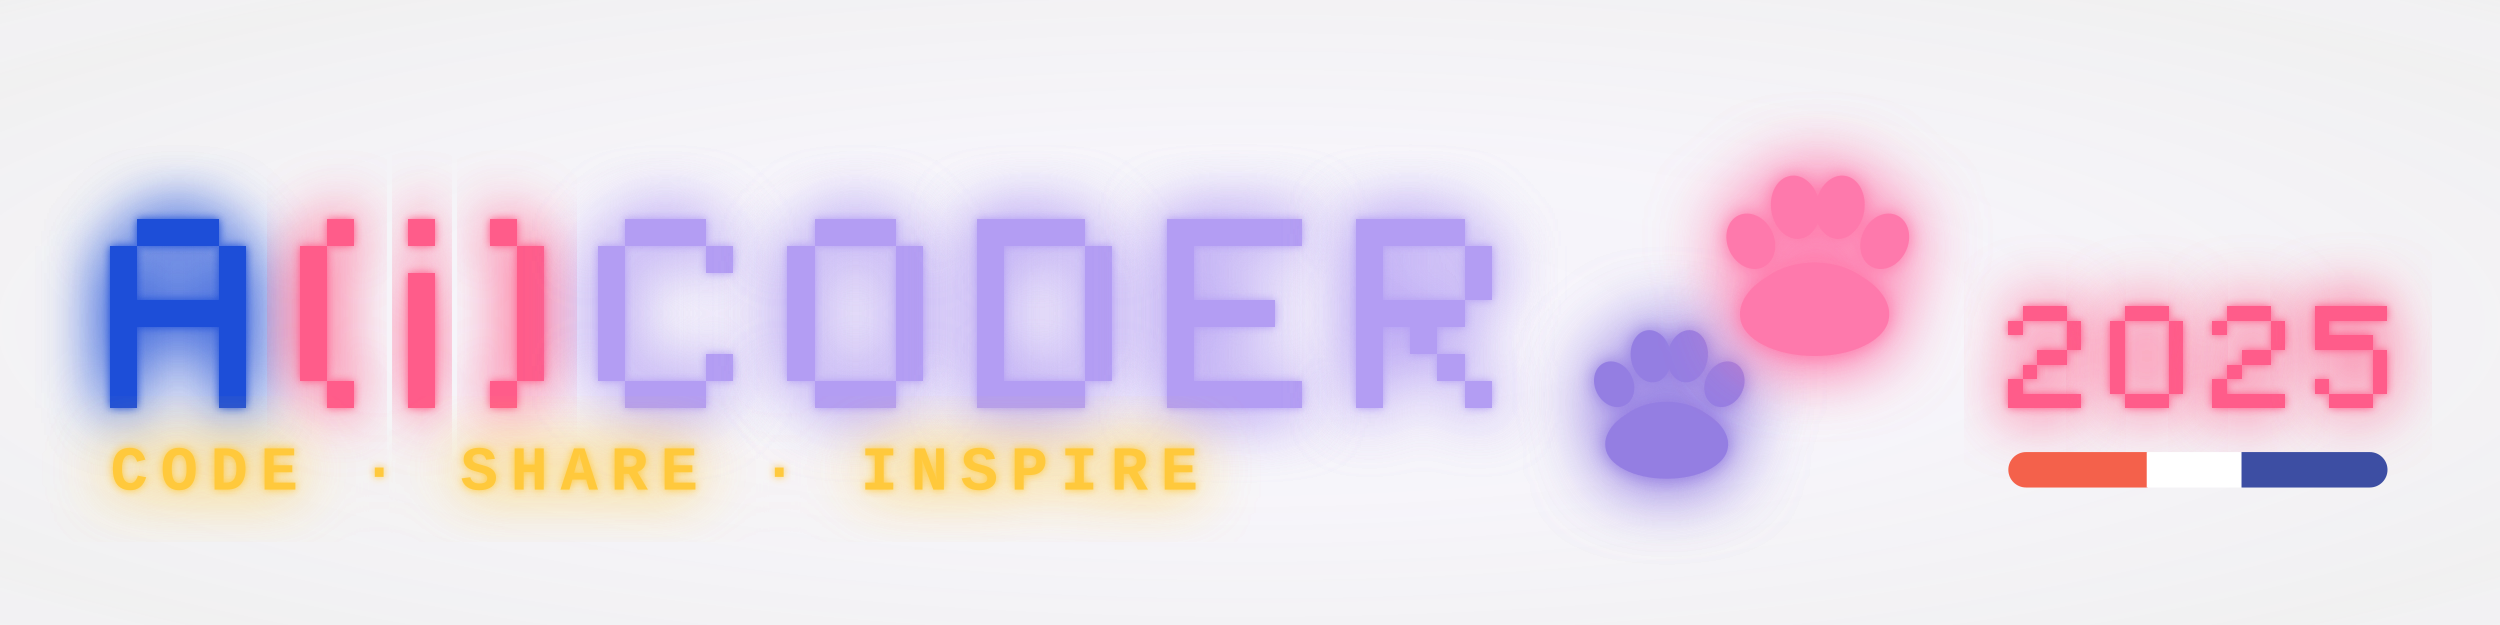
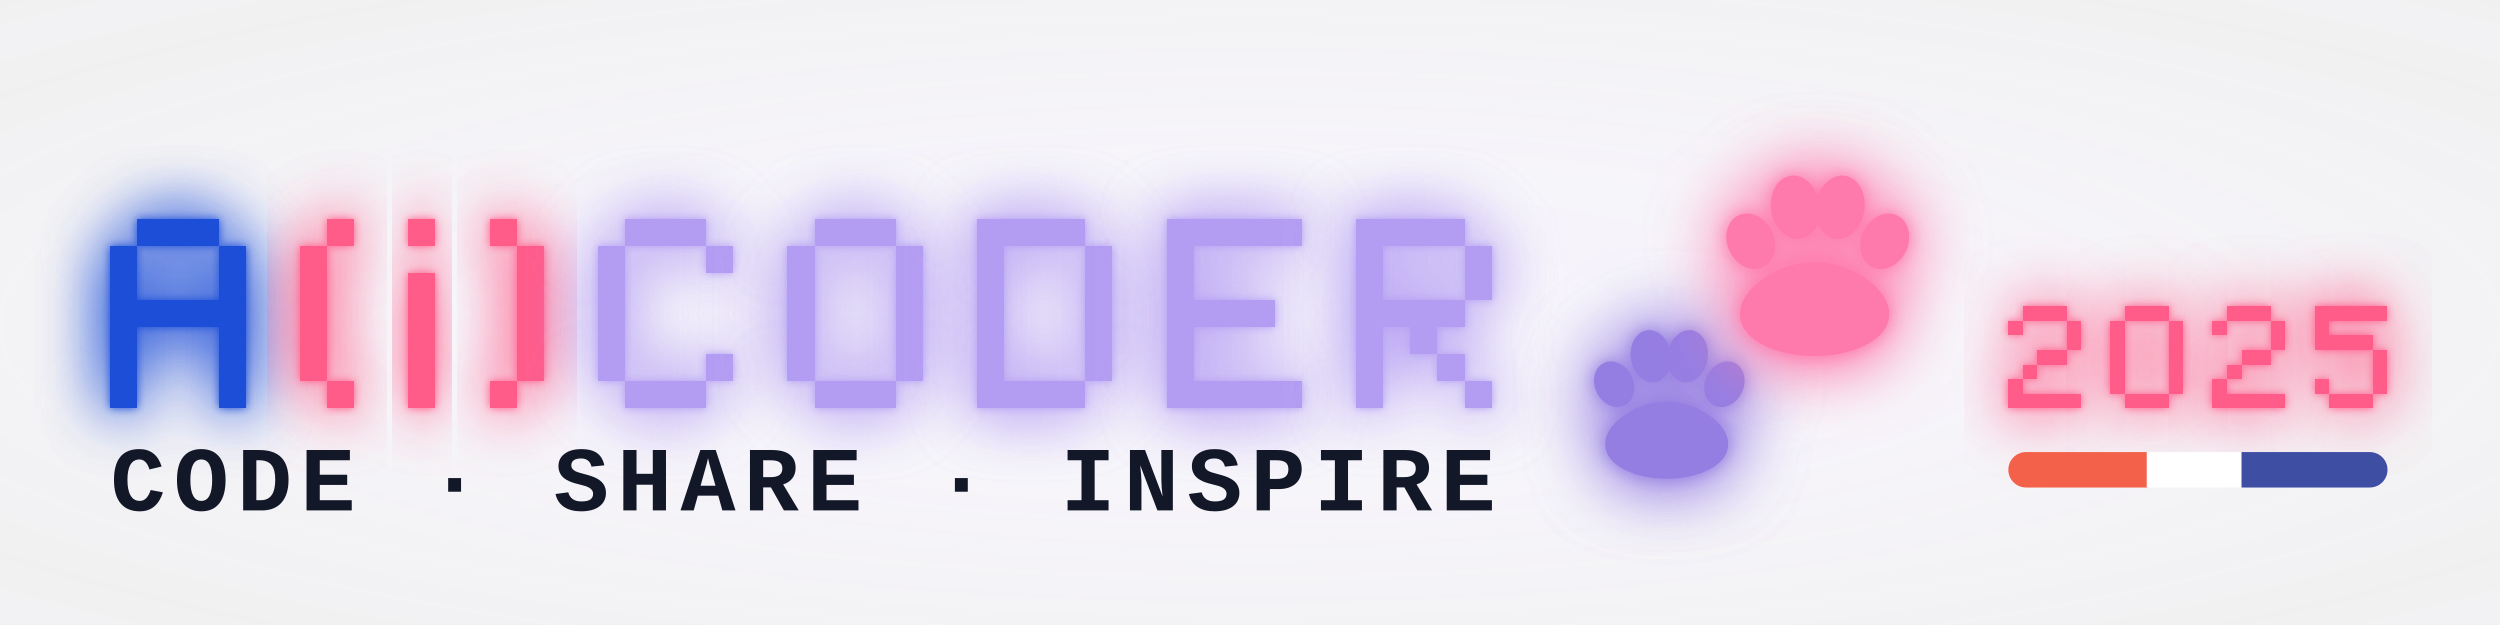
<svg xmlns="http://www.w3.org/2000/svg" viewBox="0 0 1200 300" width="1200" height="300">
  <style>
.tube   { animation: sc-warm 2.6s steps(1, end) var(--wd, 0s) 1 both; }
.tube-s { animation: sc-stut var(--sp, 13s) steps(1, end) var(--sd, 0s) infinite; }
.tube-b { animation: sc-breathe var(--bp, 6s) ease-in-out var(--bd, 0s) infinite; }
@keyframes sc-warm {
0%   { opacity: 0; }
3%   { opacity: 1; }
6%   { opacity: .06; }
10%  { opacity: .85; }
13%  { opacity: 0; }
21%  { opacity: 1; }
25%  { opacity: .1; }
28%  { opacity: 1; }
32%  { opacity: .35; }
36%  { opacity: 1; }
41%  { opacity: .15; }
46%  { opacity: 1; }
100% { opacity: 1; }
}
/* Lit at 0% so a cancelled animation leaves the sign on. */
@keyframes sc-stut {
0%, 95.6%   { opacity: 1; }
96%         { opacity: .07; }
96.4%       { opacity: 1; }
97.2%       { opacity: .14; }
97.6%, 100% { opacity: 1; }
}
@keyframes sc-breathe {
0%, 100% { opacity: 1; }
50%      { opacity: .87; }
}
@media (prefers-reduced-motion: reduce) {
.tube, .tube-s, .tube-b { animation: none; opacity: 1; }
}
</style>
  <defs>
    <radialGradient id="gg1i" cx="50%" cy="52%" r="72%">
      <stop offset="0%" stop-color="#FFFFFF" />
      <stop offset="38%" stop-color="#FFFFFF" stop-opacity=".94" />
      <stop offset="68%" stop-color="#FFFFFF" stop-opacity=".45" />
      <stop offset="88%" stop-color="#FFFFFF" stop-opacity=".12" />
      <stop offset="100%" stop-color="#000000" />
    </radialGradient>
    <mask id="gm1j">
      <rect width="1200" height="300" fill="url(#gg1i)" />
    </mask>
    <filter id="b1l" x="-60%" y="-120%" width="220%" height="340%" color-interpolation-filters="sRGB">
      <feGaussianBlur in="SourceGraphic" stdDeviation="15" result="far" />
      <feGaussianBlur in="SourceGraphic" stdDeviation="2" result="near" />
      <feMerge>
        <feMergeNode in="far" />
        <feMergeNode in="far" />
        <feMergeNode in="near" />
        <feMergeNode in="SourceGraphic" />
      </feMerge>
    </filter>
    <filter id="b1m" x="-60%" y="-120%" width="220%" height="340%" color-interpolation-filters="sRGB">
      <feGaussianBlur in="SourceGraphic" stdDeviation="18" result="far" />
      <feGaussianBlur in="SourceGraphic" stdDeviation="4" result="near" />
      <feMerge>
        <feMergeNode in="far" />
        <feMergeNode in="far" />
        <feMergeNode in="near" />
        <feMergeNode in="SourceGraphic" />
      </feMerge>
    </filter>
  </defs>
  <g mask="url(#gm1j)">
    <rect width="1200" height="300" fill="#F7F5FB" />
  </g>
  <g class="tube" style="--wd:0.21s;--bp:6.92s;--bd:-5.72s;--sp:9.59s;--sd:-1.49s">
    <g class="tube-s">
      <g class="tube-b" filter="url(#b1l)">
        <g fill="#1D4ED8" shape-rendering="crispEdges">
          <rect x="66" y="105" width="39" height="13" />
          <rect x="53" y="118" width="13" height="13" />
          <rect x="105" y="118" width="13" height="13" />
          <rect x="53" y="131" width="13" height="13" />
          <rect x="105" y="131" width="13" height="13" />
          <rect x="53" y="144" width="65" height="13" />
          <rect x="53" y="157" width="13" height="13" />
          <rect x="105" y="157" width="13" height="13" />
          <rect x="53" y="170" width="13" height="13" />
          <rect x="105" y="170" width="13" height="13" />
          <rect x="53" y="183" width="13" height="13" />
          <rect x="105" y="183" width="13" height="13" />
        </g>
      </g>
    </g>
  </g>
  <g class="tube" style="--wd:0.15s;--bp:6.47s;--bd:-3.48s;--sp:11.91s;--sd:-1.33s">
    <g class="tube-s">
      <g class="tube-b" filter="url(#b1l)">
        <g fill="#FF5C8A" shape-rendering="crispEdges">
          <rect x="157" y="105" width="13" height="13" />
          <rect x="144" y="118" width="13" height="13" />
          <rect x="144" y="131" width="13" height="13" />
          <rect x="144" y="144" width="13" height="13" />
          <rect x="144" y="157" width="13" height="13" />
          <rect x="144" y="170" width="13" height="13" />
          <rect x="157" y="183" width="13" height="13" />
        </g>
      </g>
    </g>
  </g>
  <g class="tube" style="--wd:0.45s;--bp:6.18s;--bd:-0.21s;--sp:11.68s;--sd:-9.47s">
    <g class="tube-s">
      <g class="tube-b" filter="url(#b1l)">
        <g fill="#FF5C8A" shape-rendering="crispEdges">
          <rect x="196" y="105" width="13" height="13" />
          <rect x="196" y="131" width="13" height="13" />
          <rect x="196" y="144" width="13" height="13" />
          <rect x="196" y="157" width="13" height="13" />
          <rect x="196" y="170" width="13" height="13" />
          <rect x="196" y="183" width="13" height="13" />
        </g>
      </g>
    </g>
  </g>
  <g class="tube" style="--wd:0.31s;--bp:5.71s;--bd:-0.61s;--sp:16.53s;--sd:-3.29s">
    <g class="tube-s">
      <g class="tube-b" filter="url(#b1l)">
        <g fill="#FF5C8A" shape-rendering="crispEdges">
          <rect x="235" y="105" width="13" height="13" />
          <rect x="248" y="118" width="13" height="13" />
          <rect x="248" y="131" width="13" height="13" />
          <rect x="248" y="144" width="13" height="13" />
          <rect x="248" y="157" width="13" height="13" />
          <rect x="248" y="170" width="13" height="13" />
          <rect x="235" y="183" width="13" height="13" />
        </g>
      </g>
    </g>
  </g>
  <g class="tube" style="--wd:0.45s;--bp:7.14s;--bd:-1.91s;--sp:13.3s;--sd:-2.5s">
    <g class="tube-s">
      <g class="tube-b" filter="url(#b1l)">
        <g fill="#B39DF3" shape-rendering="crispEdges">
          <rect x="300" y="105" width="39" height="13" />
          <rect x="287" y="118" width="13" height="13" />
          <rect x="339" y="118" width="13" height="13" />
          <rect x="287" y="131" width="13" height="13" />
          <rect x="287" y="144" width="13" height="13" />
          <rect x="287" y="157" width="13" height="13" />
          <rect x="287" y="170" width="13" height="13" />
          <rect x="339" y="170" width="13" height="13" />
          <rect x="300" y="183" width="39" height="13" />
        </g>
      </g>
    </g>
  </g>
  <g class="tube" style="--wd:0.34s;--bp:6.96s;--bd:-6.78s;--sp:13.55s;--sd:-9.22s">
    <g class="tube-s">
      <g class="tube-b" filter="url(#b1l)">
        <g fill="#B39DF3" shape-rendering="crispEdges">
          <rect x="391" y="105" width="39" height="13" />
          <rect x="378" y="118" width="13" height="13" />
          <rect x="430" y="118" width="13" height="13" />
          <rect x="378" y="131" width="13" height="13" />
          <rect x="430" y="131" width="13" height="13" />
          <rect x="378" y="144" width="13" height="13" />
          <rect x="430" y="144" width="13" height="13" />
          <rect x="378" y="157" width="13" height="13" />
          <rect x="430" y="157" width="13" height="13" />
          <rect x="378" y="170" width="13" height="13" />
          <rect x="430" y="170" width="13" height="13" />
          <rect x="391" y="183" width="39" height="13" />
        </g>
      </g>
    </g>
  </g>
  <g class="tube" style="--wd:0.06s;--bp:6.31s;--bd:-2.7s;--sp:13.53s;--sd:-12.61s">
    <g class="tube-s">
      <g class="tube-b" filter="url(#b1l)">
        <g fill="#B39DF3" shape-rendering="crispEdges">
          <rect x="469" y="105" width="52" height="13" />
          <rect x="469" y="118" width="13" height="13" />
          <rect x="521" y="118" width="13" height="13" />
          <rect x="469" y="131" width="13" height="13" />
          <rect x="521" y="131" width="13" height="13" />
          <rect x="469" y="144" width="13" height="13" />
          <rect x="521" y="144" width="13" height="13" />
          <rect x="469" y="157" width="13" height="13" />
          <rect x="521" y="157" width="13" height="13" />
          <rect x="469" y="170" width="13" height="13" />
          <rect x="521" y="170" width="13" height="13" />
          <rect x="469" y="183" width="52" height="13" />
        </g>
      </g>
    </g>
  </g>
  <g class="tube" style="--wd:0.42s;--bp:6.36s;--bd:-0.02s;--sp:13.6s;--sd:-9.14s">
    <g class="tube-s">
      <g class="tube-b" filter="url(#b1l)">
        <g fill="#B39DF3" shape-rendering="crispEdges">
          <rect x="560" y="105" width="65" height="13" />
          <rect x="560" y="118" width="13" height="13" />
          <rect x="560" y="131" width="13" height="13" />
          <rect x="560" y="144" width="52" height="13" />
          <rect x="560" y="157" width="13" height="13" />
          <rect x="560" y="170" width="13" height="13" />
          <rect x="560" y="183" width="65" height="13" />
        </g>
      </g>
    </g>
  </g>
  <g class="tube" style="--wd:0.03s;--bp:6.36s;--bd:-3.18s;--sp:13.55s;--sd:-13.21s">
    <g class="tube-s">
      <g class="tube-b" filter="url(#b1l)">
        <g fill="#B39DF3" shape-rendering="crispEdges">
          <rect x="651" y="105" width="52" height="13" />
          <rect x="651" y="118" width="13" height="13" />
          <rect x="703" y="118" width="13" height="13" />
          <rect x="651" y="131" width="13" height="13" />
          <rect x="703" y="131" width="13" height="13" />
          <rect x="651" y="144" width="52" height="13" />
          <rect x="651" y="157" width="13" height="13" />
          <rect x="677" y="157" width="13" height="13" />
          <rect x="651" y="170" width="13" height="13" />
          <rect x="690" y="170" width="13" height="13" />
          <rect x="651" y="183" width="13" height="13" />
          <rect x="703" y="183" width="13" height="13" />
        </g>
      </g>
    </g>
  </g>
  <g opacity=".92">
    <g class="tube" style="--wd:0.31s;--bp:7.22s;--bd:-3.09s;--sp:12.98s;--sd:-8.03s">
      <g class="tube-s">
        <g class="tube-b" filter="url(#b1m)">
          <g transform="translate(758 150) scale(0.84)" fill="#8C74E0">
            <ellipse cx="20" cy="41" rx="11" ry="13.5" transform="rotate(-26 20 41)" />
            <ellipse cx="41" cy="25" rx="11.5" ry="15" transform="rotate(-9 41 25)" />
            <ellipse cx="62" cy="25" rx="11.5" ry="15" transform="rotate(9 62 25)" />
            <ellipse cx="83" cy="41" rx="11" ry="13.5" transform="rotate(26 83 41)" />
            <path d="M50 51C58 51 66 53 73 58C81 63 86 70 85 77C84 87 69 95 50 95C31 95 16 87 15 77C14 70 19 63 27 58C34 53 42 51 50 51Z" />
          </g>
        </g>
      </g>
    </g>
    <g class="tube" style="--wd:0.39s;--bp:5.11s;--bd:-4.89s;--sp:9.81s;--sd:-7.63s">
      <g class="tube-s">
        <g class="tube-b" filter="url(#b1m)">
          <g transform="translate(820 74) scale(1.02)" fill="#FF6FA5">
            <ellipse cx="20" cy="41" rx="11" ry="13.5" transform="rotate(-26 20 41)" />
            <ellipse cx="41" cy="25" rx="11.5" ry="15" transform="rotate(-9 41 25)" />
            <ellipse cx="62" cy="25" rx="11.5" ry="15" transform="rotate(9 62 25)" />
            <ellipse cx="83" cy="41" rx="11" ry="13.5" transform="rotate(26 83 41)" />
            <path d="M50 51C58 51 66 53 73 58C81 63 86 70 85 77C84 87 69 95 50 95C31 95 16 87 15 77C14 70 19 63 27 58C34 53 42 51 50 51Z" />
          </g>
        </g>
      </g>
    </g>
  </g>
  <g class="tube" style="--wd:0.42s;--bp:6.47s;--bd:-2.6s;--sp:14.04s;--sd:-13.09s">
    <g class="tube-s">
      <g class="tube-b" filter="url(#b1l)">
        <g fill="#FF5C8A" shape-rendering="crispEdges">
          <rect x="971" y="147" width="21" height="7" />
          <rect x="964" y="154" width="7" height="7" />
          <rect x="992" y="154" width="7" height="7" />
          <rect x="992" y="161" width="7" height="7" />
          <rect x="978" y="168" width="14" height="7" />
          <rect x="971" y="175" width="7" height="7" />
          <rect x="964" y="182" width="7" height="7" />
          <rect x="964" y="189" width="35" height="7" />
        </g>
      </g>
    </g>
  </g>
  <g class="tube" style="--wd:0.25s;--bp:5.96s;--bd:-5.82s;--sp:9.3s;--sd:-5.46s">
    <g class="tube-s">
      <g class="tube-b" filter="url(#b1l)">
        <g fill="#FF5C8A" shape-rendering="crispEdges">
          <rect x="1020" y="147" width="21" height="7" />
          <rect x="1013" y="154" width="7" height="7" />
          <rect x="1041" y="154" width="7" height="7" />
          <rect x="1013" y="161" width="7" height="7" />
          <rect x="1041" y="161" width="7" height="7" />
          <rect x="1013" y="168" width="7" height="7" />
          <rect x="1041" y="168" width="7" height="7" />
          <rect x="1013" y="175" width="7" height="7" />
          <rect x="1041" y="175" width="7" height="7" />
          <rect x="1013" y="182" width="7" height="7" />
          <rect x="1041" y="182" width="7" height="7" />
          <rect x="1020" y="189" width="21" height="7" />
        </g>
      </g>
    </g>
  </g>
  <g class="tube" style="--wd:0.08s;--bp:6.05s;--bd:0s;--sp:12.15s;--sd:-8.19s">
    <g class="tube-s">
      <g class="tube-b" filter="url(#b1l)">
        <g fill="#FF5C8A" shape-rendering="crispEdges">
          <rect x="1069" y="147" width="21" height="7" />
          <rect x="1062" y="154" width="7" height="7" />
          <rect x="1090" y="154" width="7" height="7" />
          <rect x="1090" y="161" width="7" height="7" />
          <rect x="1076" y="168" width="14" height="7" />
          <rect x="1069" y="175" width="7" height="7" />
          <rect x="1062" y="182" width="7" height="7" />
          <rect x="1062" y="189" width="35" height="7" />
        </g>
      </g>
    </g>
  </g>
  <g class="tube" style="--wd:0.19s;--bp:6.48s;--bd:-5.44s;--sp:10.55s;--sd:-6.76s">
    <g class="tube-s">
      <g class="tube-b" filter="url(#b1l)">
        <g fill="#FF5C8A" shape-rendering="crispEdges">
          <rect x="1111" y="147" width="35" height="7" />
          <rect x="1111" y="154" width="7" height="7" />
          <rect x="1111" y="161" width="28" height="7" />
          <rect x="1139" y="168" width="7" height="7" />
          <rect x="1139" y="175" width="7" height="7" />
          <rect x="1111" y="182" width="7" height="7" />
          <rect x="1139" y="182" width="7" height="7" />
          <rect x="1118" y="189" width="21" height="7" />
        </g>
      </g>
    </g>
  </g>
  <g class="tube-b" style="--wd:0.33s;--bp:7.22s;--bd:-3.23s;--sp:12.35s;--sd:-10.63s">
    <g>
      <defs>
        <clipPath id="clip1n">
          <rect x="964" y="217" width="182" height="17" rx="8.5" />
        </clipPath>
      </defs>
      <g clip-path="url(#clip1n)">
        <rect x="964" y="217" width="66.93" height="17" fill="#F4614B" />
        <rect x="1030.43" y="217" width="46" height="17" fill="#FFFFFF" />
        <rect x="1075.93" y="217" width="70.57" height="17" fill="#3D4EA3" />
      </g>
    </g>
  </g>
  <g class="tube" style="--wd:0.3s;--bp:6.6s;--bd:-2.2s;--sp:11.4s;--sd:-4.1s">
    <g class="tube-s">
-       <g class="tube-b" filter="url(#b1l)">
-         <text x="53" y="235" font-family="'Courier New',ui-monospace,monospace" font-size="30" font-weight="700" letter-spacing="6" fill="#FFC93C">CODE · SHARE · INSPIRE</text>
+       <g class="tube-b">
+         <text x="53" y="245" font-family="'Courier New',ui-monospace,monospace" font-size="44" font-weight="700" letter-spacing="4" fill="#131829">CODE · SHARE · INSPIRE</text>
      </g>
    </g>
  </g>
</svg>
